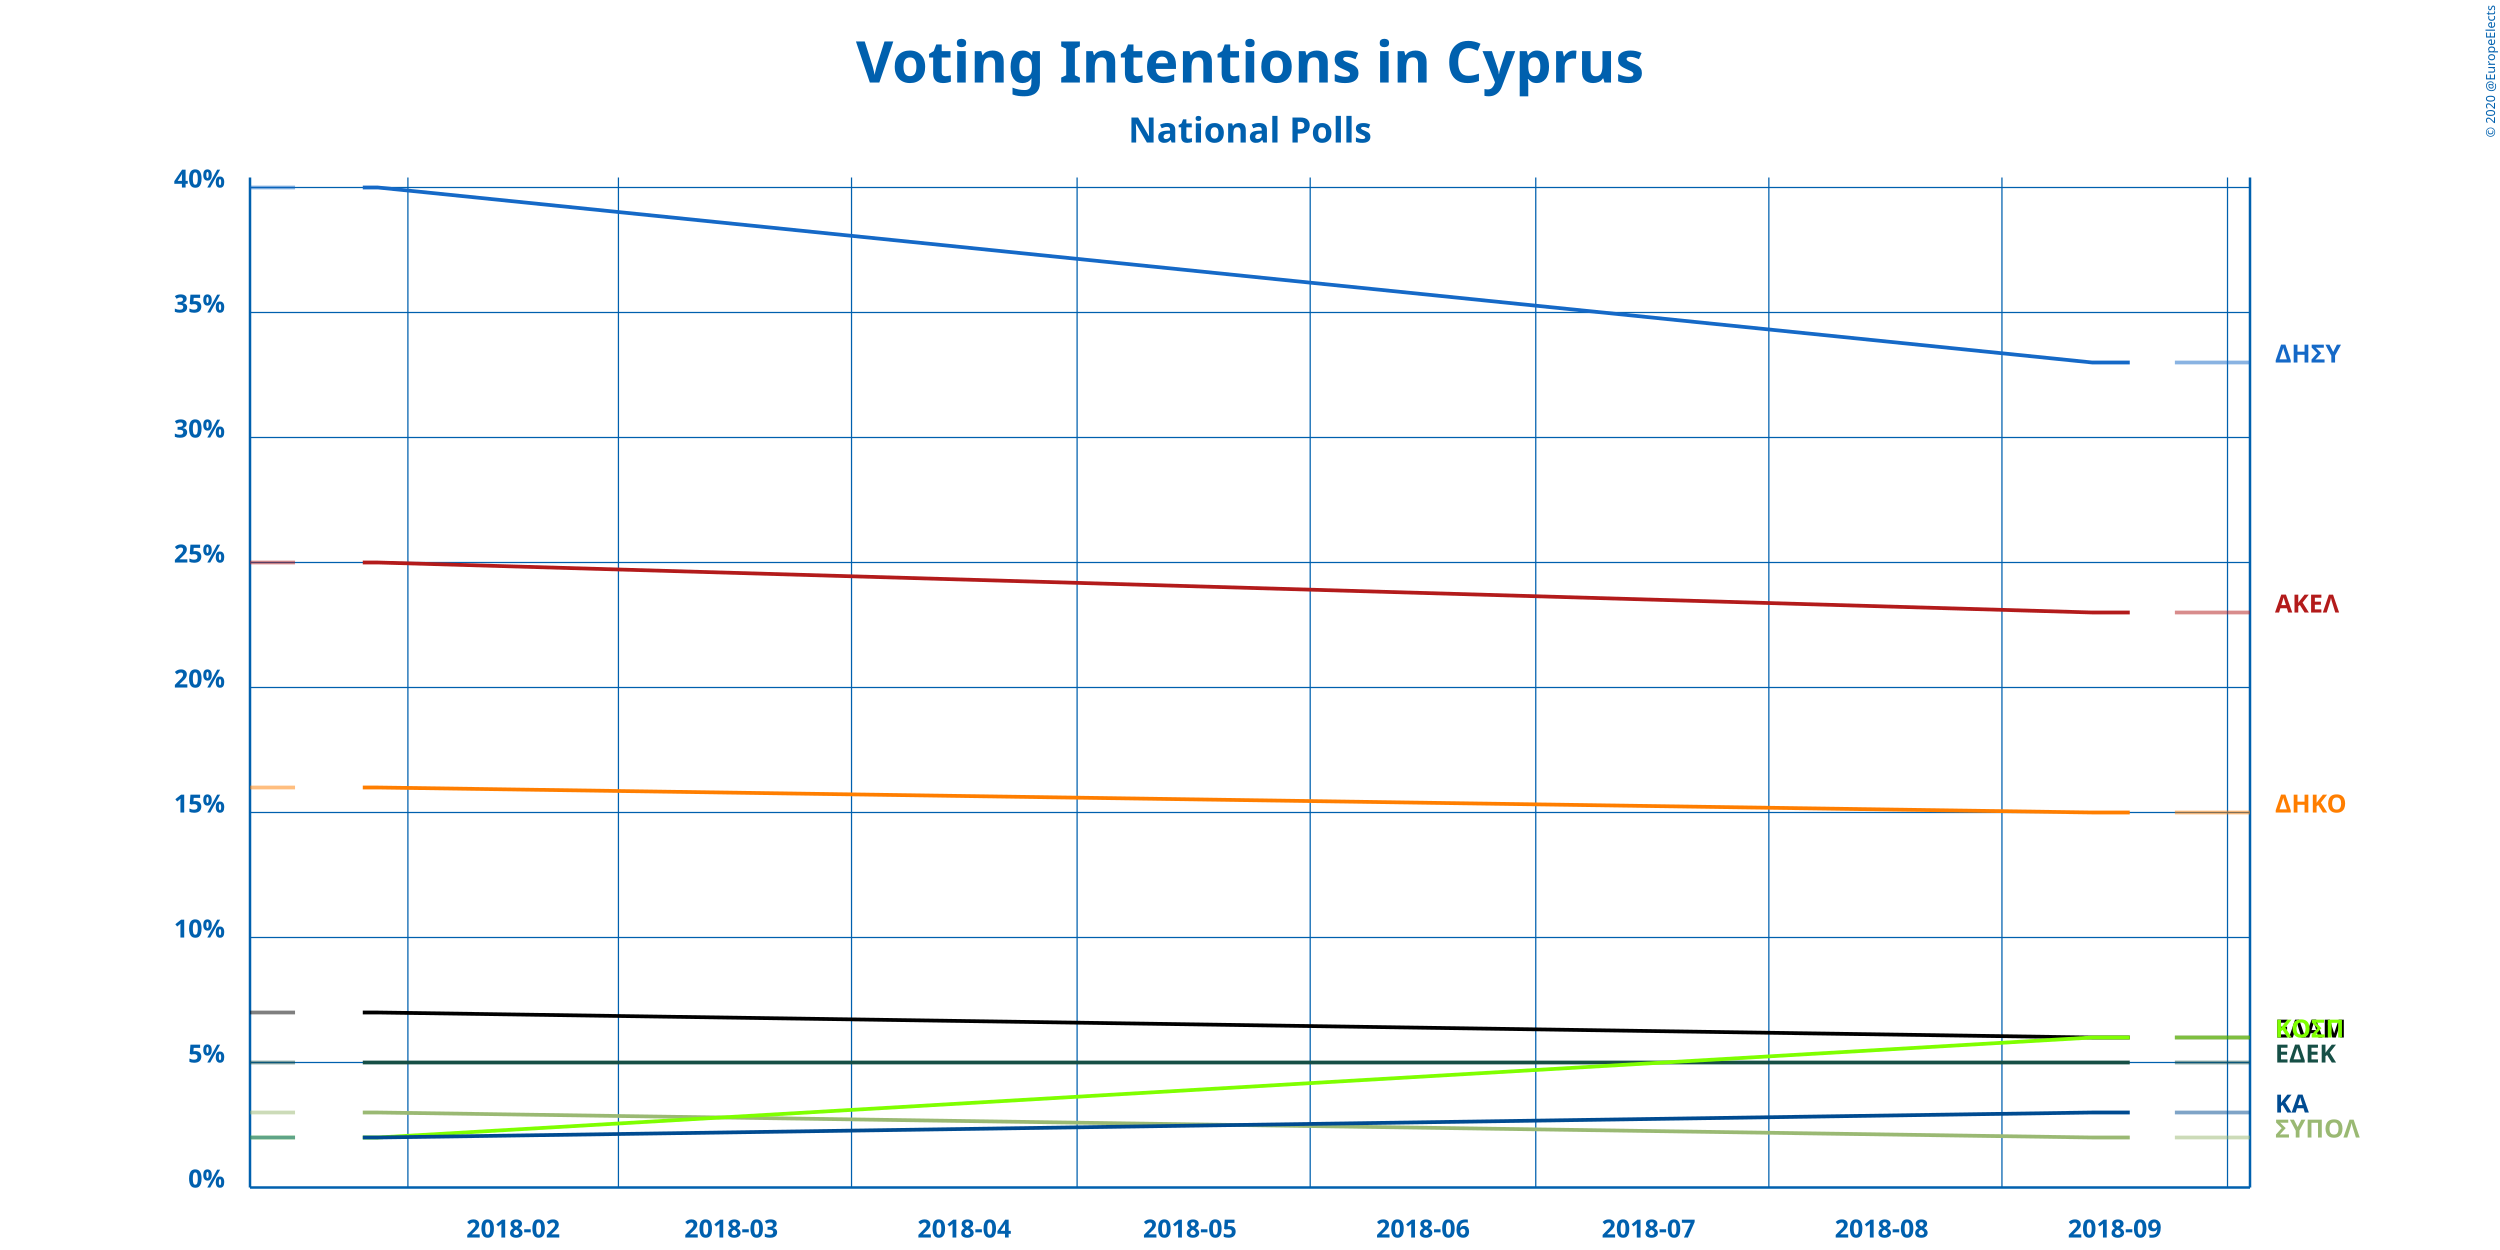
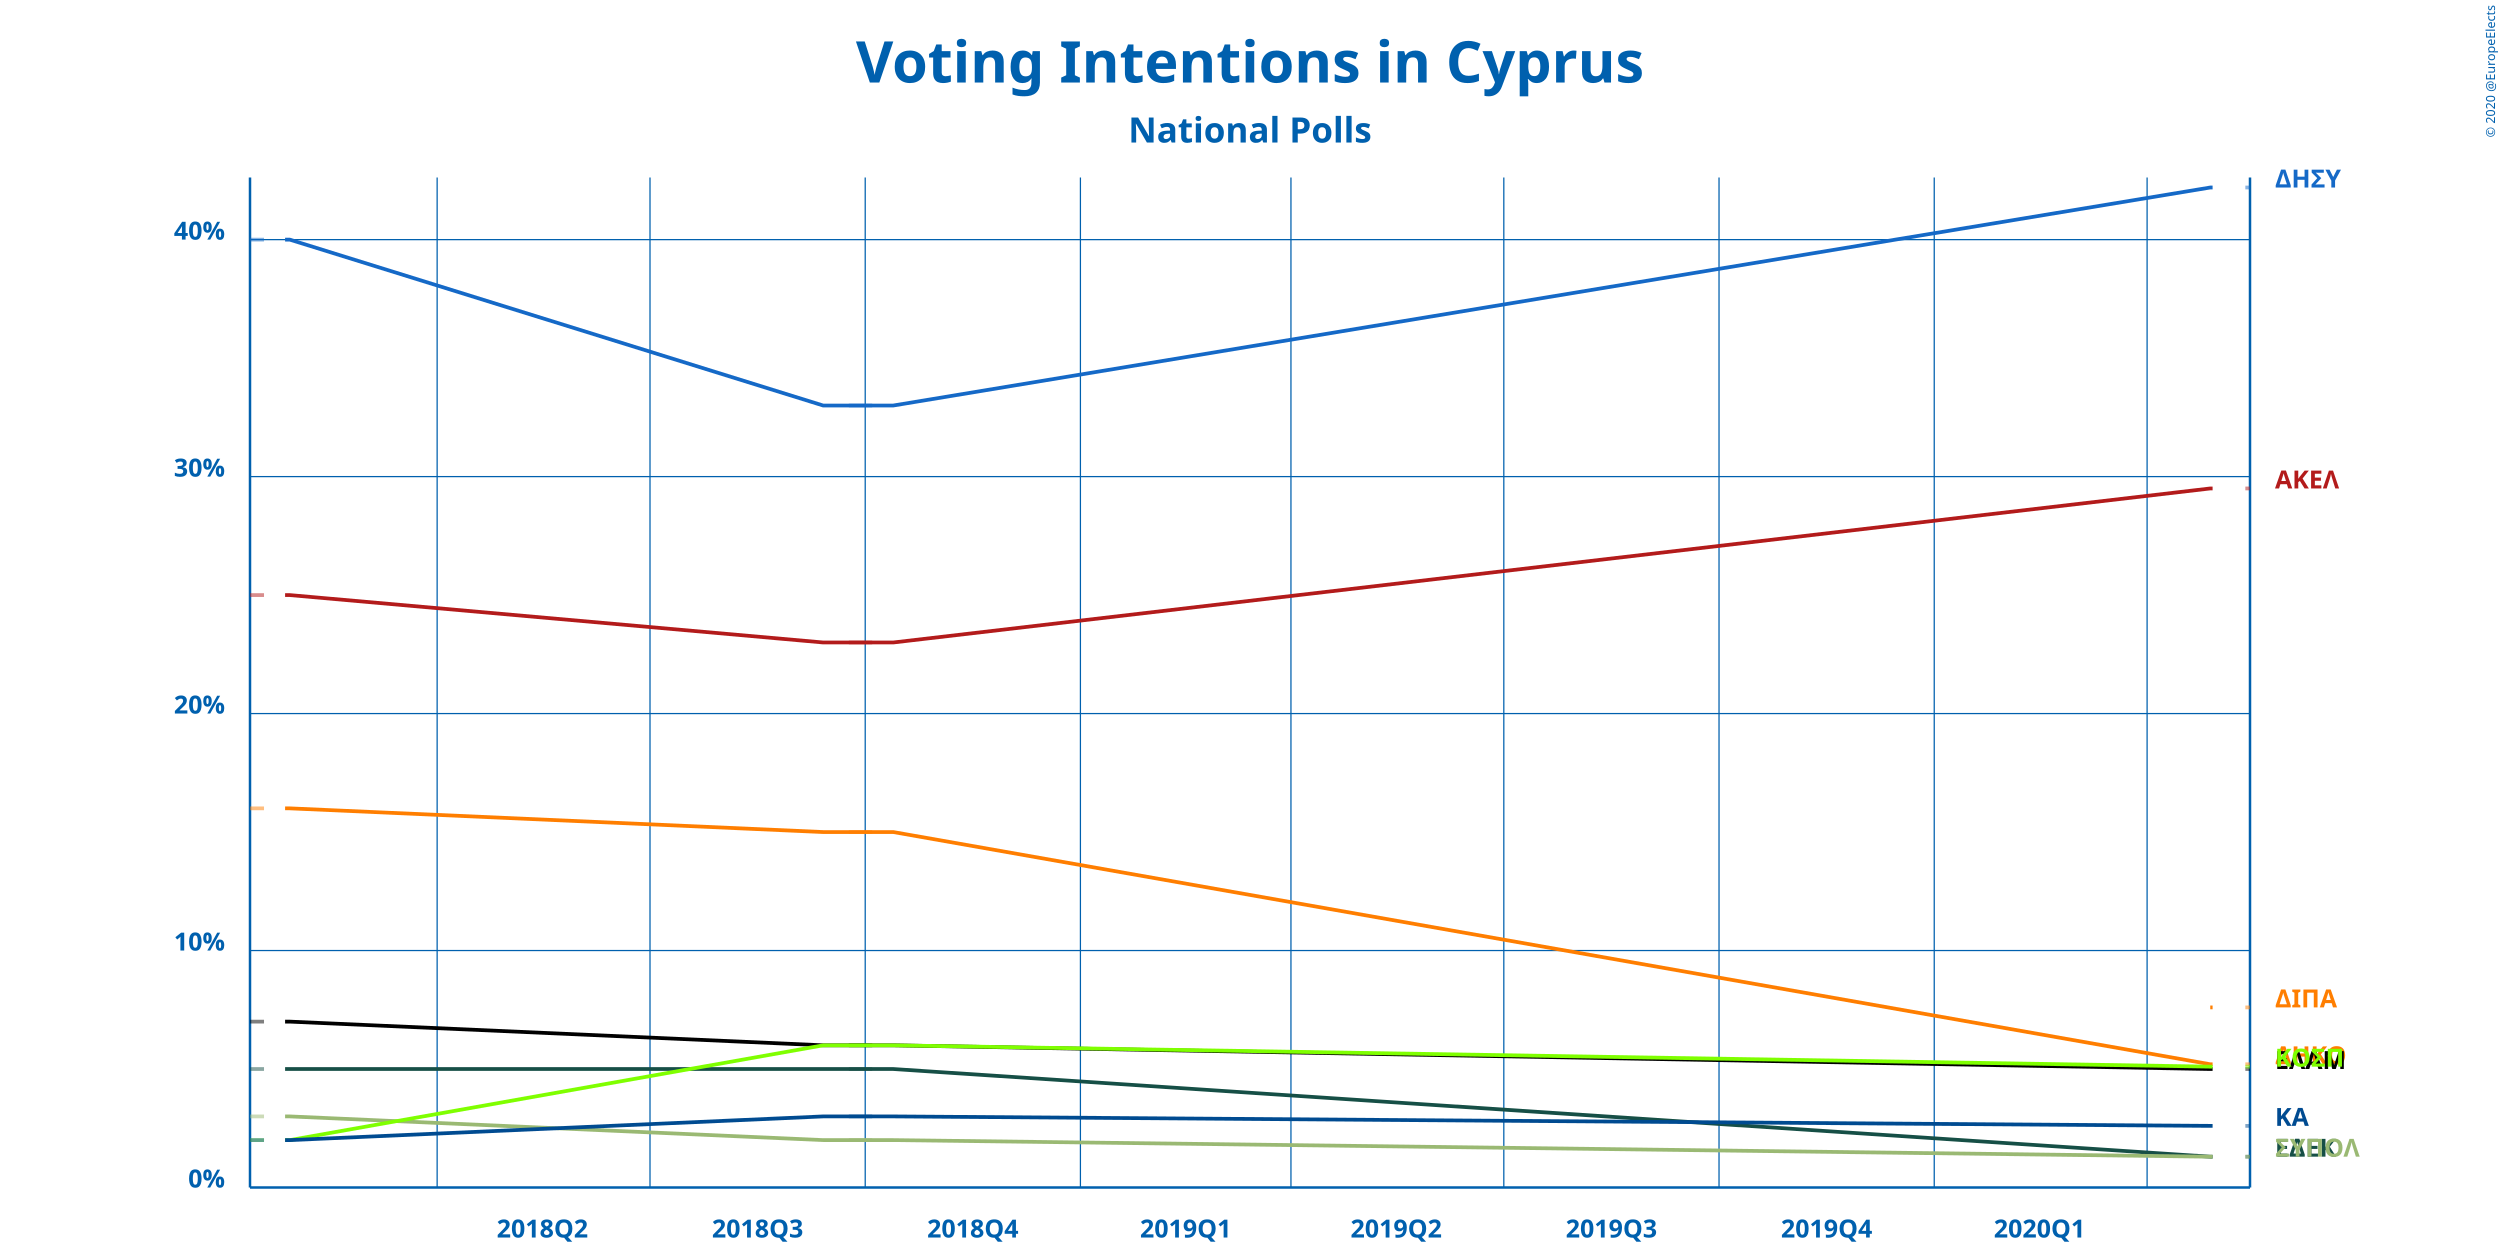
<svg HEIGHT="1000" WIDTH="2000">
  <rect fill="#FFFFFF" height="1000" stroke="none" width="2000" x="0" y="0" />
  <text fill="#0060AE" font-family="'Advent Pro'" font-size="46px" font-style="normal" font-weight="bold" text-align="center" text-anchor="middle" x="1000" y="66">Voting Intentions in Cyprus</text>
  <text fill="#0060AE" font-family="'Advent Pro'" font-size="28px" font-style="normal" font-weight="bold" text-align="center" text-anchor="middle" x="1000" y="114">National Polls</text>
  <text fill="#0060AE" font-family="'Advent Pro'" font-size="10px" font-style="normal" font-weight="normal" text-align="center" text-anchor="end" transform="rotate(270)" x="-4" y="1996">© 2020 @EuropeElects</text>
  <g>
    <g>
      <line stroke="#0060AE" stroke-width="2" x1="200.0" x2="1800.0" y1="950.0" y2="950.0" />
      <text fill="#0060AE" font-family="'Advent Pro'" font-size="20px" font-style="normal" font-weight="bold" text-align="center" text-anchor="end" x="180.0" y="950.0">0%</text>
      <line stroke="#0060AE" stroke-width="2" x1="200.0" x2="200.0" y1="950.0" y2="142.0" />
      <line stroke="#0060AE" stroke-width="2" x1="1800.0" x2="1800.0" y1="950.0" y2="142.0" />
-       <line stroke="#0060AE" stroke-width="1" x1="326.321" x2="326.321" y1="950.0" y2="142.0" />
-       <text fill="#0060AE" font-family="'Advent Pro'" font-size="20px" font-style="normal" font-weight="bold" text-align="center" text-anchor="middle" x="410.534" y="990.0">2018-02</text>
-       <line stroke="#0060AE" stroke-width="1" x1="494.748" x2="494.748" y1="950.0" y2="142.0" />
-       <text fill="#0060AE" font-family="'Advent Pro'" font-size="20px" font-style="normal" font-weight="bold" text-align="center" text-anchor="middle" x="584.977" y="990.0">2018-03</text>
-       <line stroke="#0060AE" stroke-width="1" x1="681.221" x2="681.221" y1="950.0" y2="142.0" />
-       <text fill="#0060AE" font-family="'Advent Pro'" font-size="20px" font-style="normal" font-weight="bold" text-align="center" text-anchor="middle" x="771.45" y="990.0">2018-04</text>
-       <line stroke="#0060AE" stroke-width="1" x1="861.679" x2="861.679" y1="950.0" y2="142.0" />
-       <text fill="#0060AE" font-family="'Advent Pro'" font-size="20px" font-style="normal" font-weight="bold" text-align="center" text-anchor="middle" x="951.908" y="990.0">2018-05</text>
-       <line stroke="#0060AE" stroke-width="1" x1="1048.152" x2="1048.152" y1="950.0" y2="142.0" />
-       <text fill="#0060AE" font-family="'Advent Pro'" font-size="20px" font-style="normal" font-weight="bold" text-align="center" text-anchor="middle" x="1138.381" y="990.0">2018-06</text>
-       <line stroke="#0060AE" stroke-width="1" x1="1228.61" x2="1228.61" y1="950.0" y2="142.0" />
-       <text fill="#0060AE" font-family="'Advent Pro'" font-size="20px" font-style="normal" font-weight="bold" text-align="center" text-anchor="middle" x="1318.839" y="990.0">2018-07</text>
-       <line stroke="#0060AE" stroke-width="1" x1="1415.083" x2="1415.083" y1="950.0" y2="142.0" />
-       <text fill="#0060AE" font-family="'Advent Pro'" font-size="20px" font-style="normal" font-weight="bold" text-align="center" text-anchor="middle" x="1505.312" y="990.0">2018-08</text>
-       <line stroke="#0060AE" stroke-width="1" x1="1601.556" x2="1601.556" y1="950.0" y2="142.0" />
-       <text fill="#0060AE" font-family="'Advent Pro'" font-size="20px" font-style="normal" font-weight="bold" text-align="center" text-anchor="middle" x="1691.785" y="990.0">2018-09</text>
-       <line stroke="#0060AE" stroke-width="1" x1="1782.014" x2="1782.014" y1="950.0" y2="142.0" />
-       <line stroke="#0060AE" stroke-width="1" x1="200.0" x2="1800.0" y1="850.0" y2="850.0" />
-       <text fill="#0060AE" font-family="'Advent Pro'" font-size="20px" font-style="normal" font-weight="bold" text-align="center" text-anchor="end" x="180.0" y="850.0">5%</text>
-       <line stroke="#0060AE" stroke-width="1" x1="200.0" x2="1800.0" y1="750.0" y2="750.0" />
-       <text fill="#0060AE" font-family="'Advent Pro'" font-size="20px" font-style="normal" font-weight="bold" text-align="center" text-anchor="end" x="180.0" y="750.0">10%</text>
-       <line stroke="#0060AE" stroke-width="1" x1="200.0" x2="1800.0" y1="650.0" y2="650.0" />
-       <text fill="#0060AE" font-family="'Advent Pro'" font-size="20px" font-style="normal" font-weight="bold" text-align="center" text-anchor="end" x="180.0" y="650.0">15%</text>
-       <line stroke="#0060AE" stroke-width="1" x1="200.0" x2="1800.0" y1="550.0" y2="550.0" />
-       <text fill="#0060AE" font-family="'Advent Pro'" font-size="20px" font-style="normal" font-weight="bold" text-align="center" text-anchor="end" x="180.0" y="550.0">20%</text>
-       <line stroke="#0060AE" stroke-width="1" x1="200.0" x2="1800.0" y1="450.0" y2="450.0" />
-       <text fill="#0060AE" font-family="'Advent Pro'" font-size="20px" font-style="normal" font-weight="bold" text-align="center" text-anchor="end" x="180.0" y="450.0">25%</text>
-       <line stroke="#0060AE" stroke-width="1" x1="200.0" x2="1800.0" y1="350.0" y2="350.0" />
-       <text fill="#0060AE" font-family="'Advent Pro'" font-size="20px" font-style="normal" font-weight="bold" text-align="center" text-anchor="end" x="180.0" y="350.0">30%</text>
-       <line stroke="#0060AE" stroke-width="1" x1="200.0" x2="1800.0" y1="250.0" y2="250.0" />
-       <text fill="#0060AE" font-family="'Advent Pro'" font-size="20px" font-style="normal" font-weight="bold" text-align="center" text-anchor="end" x="180.0" y="250.0">35%</text>
-       <line stroke="#0060AE" stroke-width="1" x1="200.0" x2="1800.0" y1="150.0" y2="150.0" />
-       <text fill="#0060AE" font-family="'Advent Pro'" font-size="20px" font-style="normal" font-weight="bold" text-align="center" text-anchor="end" x="180.0" y="150.0">40%</text>
+       <line stroke="#0060AE" stroke-width="1" x1="349.709" x2="349.709" y1="950.0" y2="142.0" />
+       <text fill="#0060AE" font-family="'Advent Pro'" font-size="20px" font-style="normal" font-weight="bold" text-align="center" text-anchor="middle" x="433.921" y="990.0">2018Q2</text>
+       <line stroke="#0060AE" stroke-width="1" x1="520.004" x2="520.004" y1="950.0" y2="142.0" />
+       <text fill="#0060AE" font-family="'Advent Pro'" font-size="20px" font-style="normal" font-weight="bold" text-align="center" text-anchor="middle" x="606.087" y="990.0">2018Q3</text>
+       <line stroke="#0060AE" stroke-width="1" x1="692.169" x2="692.169" y1="950.0" y2="142.0" />
+       <text fill="#0060AE" font-family="'Advent Pro'" font-size="20px" font-style="normal" font-weight="bold" text-align="center" text-anchor="middle" x="778.252" y="990.0">2018Q4</text>
+       <line stroke="#0060AE" stroke-width="1" x1="864.335" x2="864.335" y1="950.0" y2="142.0" />
+       <text fill="#0060AE" font-family="'Advent Pro'" font-size="20px" font-style="normal" font-weight="bold" text-align="center" text-anchor="middle" x="948.547" y="990.0">2019Q1</text>
+       <line stroke="#0060AE" stroke-width="1" x1="1032.758" x2="1032.758" y1="950.0" y2="142.0" />
+       <text fill="#0060AE" font-family="'Advent Pro'" font-size="20px" font-style="normal" font-weight="bold" text-align="center" text-anchor="middle" x="1116.97" y="990.0">2019Q2</text>
+       <line stroke="#0060AE" stroke-width="1" x1="1203.053" x2="1203.053" y1="950.0" y2="142.0" />
+       <text fill="#0060AE" font-family="'Advent Pro'" font-size="20px" font-style="normal" font-weight="bold" text-align="center" text-anchor="middle" x="1289.136" y="990.0">2019Q3</text>
+       <line stroke="#0060AE" stroke-width="1" x1="1375.218" x2="1375.218" y1="950.0" y2="142.0" />
+       <text fill="#0060AE" font-family="'Advent Pro'" font-size="20px" font-style="normal" font-weight="bold" text-align="center" text-anchor="middle" x="1461.301" y="990.0">2019Q4</text>
+       <line stroke="#0060AE" stroke-width="1" x1="1547.384" x2="1547.384" y1="950.0" y2="142.0" />
+       <text fill="#0060AE" font-family="'Advent Pro'" font-size="20px" font-style="normal" font-weight="bold" text-align="center" text-anchor="middle" x="1631.596" y="990.0">2020Q1</text>
+       <line stroke="#0060AE" stroke-width="1" x1="1717.679" x2="1717.679" y1="950.0" y2="142.0" />
+       <line stroke="#0060AE" stroke-width="1" x1="200.0" x2="1800.0" y1="760.427" y2="760.427" />
+       <text fill="#0060AE" font-family="'Advent Pro'" font-size="20px" font-style="normal" font-weight="bold" text-align="center" text-anchor="end" x="180.0" y="760.427">10%</text>
+       <line stroke="#0060AE" stroke-width="1" x1="200.0" x2="1800.0" y1="570.853" y2="570.853" />
+       <text fill="#0060AE" font-family="'Advent Pro'" font-size="20px" font-style="normal" font-weight="bold" text-align="center" text-anchor="end" x="180.0" y="570.853">20%</text>
+       <line stroke="#0060AE" stroke-width="1" x1="200.0" x2="1800.0" y1="381.28" y2="381.28" />
+       <text fill="#0060AE" font-family="'Advent Pro'" font-size="20px" font-style="normal" font-weight="bold" text-align="center" text-anchor="end" x="180.0" y="381.28">30%</text>
+       <line stroke="#0060AE" stroke-width="1" x1="200.0" x2="1800.0" y1="191.706" y2="191.706" />
+       <text fill="#0060AE" font-family="'Advent Pro'" font-size="20px" font-style="normal" font-weight="bold" text-align="center" text-anchor="end" x="180.0" y="191.706">40%</text>
    </g>
    <g>
-       <line stroke="#1569C7" stroke-opacity="0.5" stroke-width="3" x1="1739.908" x2="1800.0" y1="290.0" y2="290.0" />
-       <line stroke="#B31B1B" stroke-opacity="0.5" stroke-width="3" x1="1739.908" x2="1800.0" y1="490.0" y2="490.0" />
-       <line stroke="#FF7E00" stroke-opacity="0.5" stroke-width="3" x1="1739.908" x2="1800.0" y1="650.0" y2="650.0" />
-       <line stroke="#000000" stroke-opacity="0.5" stroke-width="3" x1="1739.908" x2="1800.0" y1="830.0" y2="830.0" />
-       <line stroke="#164F46" stroke-opacity="0.5" stroke-width="3" x1="1739.908" x2="1800.0" y1="850.0" y2="850.0" />
-       <line stroke="#9AB973" stroke-opacity="0.5" stroke-width="3" x1="1739.908" x2="1800.0" y1="910.0" y2="910.0" />
-       <line stroke="#7FFF00" stroke-opacity="0.5" stroke-width="3" x1="1739.908" x2="1800.0" y1="830.0" y2="830.0" />
-       <line stroke="#004B91" stroke-opacity="0.5" stroke-width="3" x1="1739.908" x2="1800.0" y1="890.0" y2="890.0" />
-       <line stroke="#1569C7" stroke-opacity="0.5" stroke-width="3" x1="200.0" x2="236.031" y1="150.0" y2="150.0" />
-       <line stroke="#B31B1B" stroke-opacity="0.5" stroke-width="3" x1="200.0" x2="236.031" y1="450.0" y2="450.0" />
-       <line stroke="#FF7E00" stroke-opacity="0.5" stroke-width="3" x1="200.0" x2="236.031" y1="630.0" y2="630.0" />
-       <line stroke="#000000" stroke-opacity="0.5" stroke-width="3" x1="200.0" x2="236.031" y1="810.0" y2="810.0" />
-       <line stroke="#164F46" stroke-opacity="0.5" stroke-width="3" x1="200.0" x2="236.031" y1="850.0" y2="850.0" />
-       <line stroke="#9AB973" stroke-opacity="0.5" stroke-width="3" x1="200.0" x2="236.031" y1="890.0" y2="890.0" />
-       <line stroke="#7FFF00" stroke-opacity="0.5" stroke-width="3" x1="200.0" x2="236.031" y1="910.0" y2="910.0" />
-       <line stroke="#004B91" stroke-opacity="0.5" stroke-width="3" x1="200.0" x2="236.031" y1="910.0" y2="910.0" />
+       <line stroke="#1569C7" stroke-opacity="0.5" stroke-width="3" x1="1796.276" x2="1800.0" y1="150.0" y2="150.0" />
+       <line stroke="#B31B1B" stroke-opacity="0.5" stroke-width="3" x1="1796.276" x2="1800.0" y1="390.758" y2="390.758" />
+       <line stroke="#FF7E00" stroke-opacity="0.5" stroke-width="3" x1="1796.276" x2="1800.0" y1="851.422" y2="851.422" />
+       <line stroke="#000000" stroke-opacity="0.5" stroke-width="3" x1="1796.276" x2="1800.0" y1="855.213" y2="855.213" />
+       <line stroke="#164F46" stroke-opacity="0.5" stroke-width="3" x1="1796.276" x2="1800.0" y1="925.355" y2="925.355" />
+       <line stroke="#9AB973" stroke-opacity="0.5" stroke-width="3" x1="1796.276" x2="1800.0" y1="925.355" y2="925.355" />
+       <line stroke="#7FFF00" stroke-opacity="0.5" stroke-width="3" x1="1796.276" x2="1800.0" y1="853.318" y2="853.318" />
+       <line stroke="#004B91" stroke-opacity="0.5" stroke-width="3" x1="1796.276" x2="1800.0" y1="900.711" y2="900.711" />
+       <line stroke="#FF7E00" stroke-opacity="0.5" stroke-width="3" x1="1796.276" x2="1800.0" y1="805.924" y2="805.924" />
+       <line stroke="#1569C7" stroke-opacity="0.5" stroke-width="3" x1="679.07" x2="697.765" y1="324.408" y2="324.408" />
+       <line stroke="#B31B1B" stroke-opacity="0.5" stroke-width="3" x1="679.07" x2="697.765" y1="513.981" y2="513.981" />
+       <line stroke="#FF7E00" stroke-opacity="0.5" stroke-width="3" x1="679.07" x2="697.765" y1="665.64" y2="665.64" />
+       <line stroke="#000000" stroke-opacity="0.5" stroke-width="3" x1="679.07" x2="697.765" y1="836.256" y2="836.256" />
+       <line stroke="#164F46" stroke-opacity="0.5" stroke-width="3" x1="679.07" x2="697.765" y1="855.213" y2="855.213" />
+       <line stroke="#9AB973" stroke-opacity="0.5" stroke-width="3" x1="679.07" x2="697.765" y1="912.085" y2="912.085" />
+       <line stroke="#7FFF00" stroke-opacity="0.5" stroke-width="3" x1="679.07" x2="697.765" y1="836.256" y2="836.256" />
+       <line stroke="#004B91" stroke-opacity="0.5" stroke-width="3" x1="679.07" x2="697.765" y1="893.128" y2="893.128" />
+       <line stroke="#1569C7" stroke-opacity="0.5" stroke-width="3" x1="200.0" x2="211.209" y1="191.706" y2="191.706" />
+       <line stroke="#B31B1B" stroke-opacity="0.5" stroke-width="3" x1="200.0" x2="211.209" y1="476.066" y2="476.066" />
+       <line stroke="#FF7E00" stroke-opacity="0.5" stroke-width="3" x1="200.0" x2="211.209" y1="646.682" y2="646.682" />
+       <line stroke="#000000" stroke-opacity="0.5" stroke-width="3" x1="200.0" x2="211.209" y1="817.299" y2="817.299" />
+       <line stroke="#164F46" stroke-opacity="0.5" stroke-width="3" x1="200.0" x2="211.209" y1="855.213" y2="855.213" />
+       <line stroke="#9AB973" stroke-opacity="0.5" stroke-width="3" x1="200.0" x2="211.209" y1="893.128" y2="893.128" />
+       <line stroke="#7FFF00" stroke-opacity="0.5" stroke-width="3" x1="200.0" x2="211.209" y1="912.085" y2="912.085" />
+       <line stroke="#004B91" stroke-opacity="0.5" stroke-width="3" x1="200.0" x2="211.209" y1="912.085" y2="912.085" />
    </g>
    <g>
-       <polyline fill="none" points="290.229,150.0 296.244,150.0 302.259,150.0                                                                                                                                                                                                                                    1673.74,290.0 1679.755,290.0 1685.77,290.0 1691.785,290.0 1697.801,290.0 1703.816,290.0" stroke="#1569C7" stroke-width="3" />
-       <text fill="#1569C7" font-family="'Advent Pro'" font-size="20px" font-style="normal" font-weight="bold" text-align="center" text-anchor="start" x="1820.0" y="290.0">ΔΗΣΥ</text>
-       <polyline fill="none" points="290.229,450.0 296.244,450.0 302.259,450.0                                                                                                                                                                                                                                    1673.74,490.0 1679.755,490.0 1685.77,490.0 1691.785,490.0 1697.801,490.0 1703.816,490.0" stroke="#B31B1B" stroke-width="3" />
-       <text fill="#B31B1B" font-family="'Advent Pro'" font-size="20px" font-style="normal" font-weight="bold" text-align="center" text-anchor="start" x="1820.0" y="490.0">ΑΚΕΛ</text>
-       <polyline fill="none" points="290.229,630.0 296.244,630.0 302.259,630.0                                                                                                                                                                                                                                    1673.74,650.0 1679.755,650.0 1685.77,650.0 1691.785,650.0 1697.801,650.0 1703.816,650.0" stroke="#FF7E00" stroke-width="3" />
-       <text fill="#FF7E00" font-family="'Advent Pro'" font-size="20px" font-style="normal" font-weight="bold" text-align="center" text-anchor="start" x="1820.0" y="650.0">ΔΗΚΟ</text>
-       <polyline fill="none" points="290.229,810.0 296.244,810.0 302.259,810.0                                                                                                                                                                                                                                    1673.74,830.0 1679.755,830.0 1685.77,830.0 1691.785,830.0 1697.801,830.0 1703.816,830.0" stroke="#000000" stroke-width="3" />
-       <text fill="#000000" font-family="'Advent Pro'" font-size="20px" font-style="normal" font-weight="bold" text-align="center" text-anchor="start" x="1820.0" y="830.0">ΕΛΑΜ</text>
-       <polyline fill="none" points="290.229,850.0 296.244,850.0 302.259,850.0                                                                                                                                                                                                                                    1673.74,850.0 1679.755,850.0 1685.77,850.0 1691.785,850.0 1697.801,850.0 1703.816,850.0" stroke="#164F46" stroke-width="3" />
-       <text fill="#164F46" font-family="'Advent Pro'" font-size="20px" font-style="normal" font-weight="bold" text-align="center" text-anchor="start" x="1820.0" y="850.0">ΕΔΕΚ</text>
-       <polyline fill="none" points="290.229,890.0 296.244,890.0 302.259,890.0                                                                                                                                                                                                                                    1673.74,910.0 1679.755,910.0 1685.77,910.0 1691.785,910.0 1697.801,910.0 1703.816,910.0" stroke="#9AB973" stroke-width="3" />
-       <text fill="#9AB973" font-family="'Advent Pro'" font-size="20px" font-style="normal" font-weight="bold" text-align="center" text-anchor="start" x="1820.0" y="910.0">ΣΥΠΟΛ</text>
-       <polyline fill="none" points="290.229,910.0 296.244,910.0 302.259,910.0                                                                                                                                                                                                                                    1673.74,830.0 1679.755,830.0 1685.77,830.0 1691.785,830.0 1697.801,830.0 1703.816,830.0" stroke="#7FFF00" stroke-width="3" />
-       <text fill="#7FFF00" font-family="'Advent Pro'" font-size="20px" font-style="normal" font-weight="bold" text-align="center" text-anchor="start" x="1820.0" y="830.0">ΚΟΣΠ</text>
-       <polyline fill="none" points="290.229,910.0 296.244,910.0 302.259,910.0                                                                                                                                                                                                                                    1673.74,890.0 1679.755,890.0 1685.77,890.0 1691.785,890.0 1697.801,890.0 1703.816,890.0" stroke="#004B91" stroke-width="3" />
-       <text fill="#004B91" font-family="'Advent Pro'" font-size="20px" font-style="normal" font-weight="bold" text-align="center" text-anchor="start" x="1820.0" y="890.0">ΚΑ</text>
+       <polyline fill="none" points="228.071,191.706 229.942,191.706 231.813,191.706                                                                                                                                                                                                                                    658.485,324.408 660.356,324.408 662.228,324.408 664.099,324.408 665.97,324.408 667.842,324.408 669.713,324.408 671.584,324.408 673.456,324.408 675.327,324.408 677.199,324.408 679.07,324.408 680.941,324.408 682.813,324.408 684.684,324.408 686.555,324.408 688.427,324.408 690.298,324.408 692.169,324.408 694.041,324.408 695.912,324.408 697.784,324.408 699.655,324.408 701.526,324.408 703.398,324.408 705.269,324.408 707.14,324.408 709.012,324.408 710.883,324.408 712.755,324.408 714.626,324.408                                                                                                                                                                                                                                                                                                                                                                                                                                                                                                                                                                                   1768.205,150.0 1770.077,150.0" stroke="#1569C7" stroke-width="3" />
+       <text fill="#1569C7" font-family="'Advent Pro'" font-size="20px" font-style="normal" font-weight="bold" text-align="center" text-anchor="start" x="1820.0" y="150.0">ΔΗΣΥ</text>
+       <polyline fill="none" points="228.071,476.066 229.942,476.066 231.813,476.066                                                                                                                                                                                                                                    658.485,513.981 660.356,513.981 662.228,513.981 664.099,513.981 665.97,513.981 667.842,513.981 669.713,513.981 671.584,513.981 673.456,513.981 675.327,513.981 677.199,513.981 679.07,513.981 680.941,513.981 682.813,513.981 684.684,513.981 686.555,513.981 688.427,513.981 690.298,513.981 692.169,513.981 694.041,513.981 695.912,513.981 697.784,513.981 699.655,513.981 701.526,513.981 703.398,513.981 705.269,513.981 707.14,513.981 709.012,513.981 710.883,513.981 712.755,513.981 714.626,513.981                                                                                                                                                                                                                                                                                                                                                                                                                                                                                                                                                                                   1768.205,390.758 1770.077,390.758" stroke="#B31B1B" stroke-width="3" />
+       <text fill="#B31B1B" font-family="'Advent Pro'" font-size="20px" font-style="normal" font-weight="bold" text-align="center" text-anchor="start" x="1820.0" y="390.758">ΑΚΕΛ</text>
+       <polyline fill="none" points="228.071,646.682 229.942,646.682 231.813,646.682                                                                                                                                                                                                                                    658.485,665.64 660.356,665.64 662.228,665.64 664.099,665.64 665.97,665.64 667.842,665.64 669.713,665.64 671.584,665.64 673.456,665.64 675.327,665.64 677.199,665.64 679.07,665.64 680.941,665.64 682.813,665.64 684.684,665.64 686.555,665.64 688.427,665.64 690.298,665.64 692.169,665.64 694.041,665.64 695.912,665.64 697.784,665.64 699.655,665.64 701.526,665.64 703.398,665.64 705.269,665.64 707.14,665.64 709.012,665.64 710.883,665.64 712.755,665.64 714.626,665.64                                                                                                                                                                                                                                                                                                                                                                                                                                                                                                                                                                                   1768.205,851.422 1770.077,851.422" stroke="#FF7E00" stroke-width="3" />
+       <text fill="#FF7E00" font-family="'Advent Pro'" font-size="20px" font-style="normal" font-weight="bold" text-align="center" text-anchor="start" x="1820.0" y="851.422">ΔΗΚΟ</text>
+       <polyline fill="none" points="228.071,817.299 229.942,817.299 231.813,817.299                                                                                                                                                                                                                                    658.485,836.256 660.356,836.256 662.228,836.256 664.099,836.256 665.97,836.256 667.842,836.256 669.713,836.256 671.584,836.256 673.456,836.256 675.327,836.256 677.199,836.256 679.07,836.256 680.941,836.256 682.813,836.256 684.684,836.256 686.555,836.256 688.427,836.256 690.298,836.256 692.169,836.256 694.041,836.256 695.912,836.256 697.784,836.256 699.655,836.256 701.526,836.256 703.398,836.256 705.269,836.256 707.14,836.256 709.012,836.256 710.883,836.256 712.755,836.256 714.626,836.256                                                                                                                                                                                                                                                                                                                                                                                                                                                                                                                                                                                   1768.205,855.213 1770.077,855.213" stroke="#000000" stroke-width="3" />
+       <text fill="#000000" font-family="'Advent Pro'" font-size="20px" font-style="normal" font-weight="bold" text-align="center" text-anchor="start" x="1820.0" y="855.213">ΕΛΑΜ</text>
+       <polyline fill="none" points="228.071,855.213 229.942,855.213 231.813,855.213                                                                                                                                                                                                                                    658.485,855.213 660.356,855.213 662.228,855.213 664.099,855.213 665.97,855.213 667.842,855.213 669.713,855.213 671.584,855.213 673.456,855.213 675.327,855.213 677.199,855.213 679.07,855.213 680.941,855.213 682.813,855.213 684.684,855.213 686.555,855.213 688.427,855.213 690.298,855.213 692.169,855.213 694.041,855.213 695.912,855.213 697.784,855.213 699.655,855.213 701.526,855.213 703.398,855.213 705.269,855.213 707.14,855.213 709.012,855.213 710.883,855.213 712.755,855.213 714.626,855.213                                                                                                                                                                                                                                                                                                                                                                                                                                                                                                                                                                                   1768.205,925.355 1770.077,925.355" stroke="#164F46" stroke-width="3" />
+       <text fill="#164F46" font-family="'Advent Pro'" font-size="20px" font-style="normal" font-weight="bold" text-align="center" text-anchor="start" x="1820.0" y="925.355">ΕΔΕΚ</text>
+       <polyline fill="none" points="228.071,893.128 229.942,893.128 231.813,893.128                                                                                                                                                                                                                                    658.485,912.085 660.356,912.085 662.228,912.085 664.099,912.085 665.97,912.085 667.842,912.085 669.713,912.085 671.584,912.085 673.456,912.085 675.327,912.085 677.199,912.085 679.07,912.085 680.941,912.085 682.813,912.085 684.684,912.085 686.555,912.085 688.427,912.085 690.298,912.085 692.169,912.085 694.041,912.085 695.912,912.085 697.784,912.085 699.655,912.085 701.526,912.085 703.398,912.085 705.269,912.085 707.14,912.085 709.012,912.085 710.883,912.085 712.755,912.085 714.626,912.085                                                                                                                                                                                                                                                                                                                                                                                                                                                                                                                                                                                   1768.205,925.355 1770.077,925.355" stroke="#9AB973" stroke-width="3" />
+       <text fill="#9AB973" font-family="'Advent Pro'" font-size="20px" font-style="normal" font-weight="bold" text-align="center" text-anchor="start" x="1820.0" y="925.355">ΣΥΠΟΛ</text>
+       <polyline fill="none" points="228.071,912.085 229.942,912.085 231.813,912.085                                                                                                                                                                                                                                    658.485,836.256 660.356,836.256 662.228,836.256 664.099,836.256 665.97,836.256 667.842,836.256 669.713,836.256 671.584,836.256 673.456,836.256 675.327,836.256 677.199,836.256 679.07,836.256 680.941,836.256 682.813,836.256 684.684,836.256 686.555,836.256 688.427,836.256 690.298,836.256 692.169,836.256 694.041,836.256 695.912,836.256 697.784,836.256 699.655,836.256 701.526,836.256 703.398,836.256 705.269,836.256 707.14,836.256 709.012,836.256 710.883,836.256 712.755,836.256 714.626,836.256                                                                                                                                                                                                                                                                                                                                                                                                                                                                                                                                                                                   1768.205,853.318 1770.077,853.318" stroke="#7FFF00" stroke-width="3" />
+       <text fill="#7FFF00" font-family="'Advent Pro'" font-size="20px" font-style="normal" font-weight="bold" text-align="center" text-anchor="start" x="1820.0" y="853.318">ΚΟΣΠ</text>
+       <polyline fill="none" points="228.071,912.085 229.942,912.085 231.813,912.085                                                                                                                                                                                                                                    658.485,893.128 660.356,893.128 662.228,893.128 664.099,893.128 665.97,893.128 667.842,893.128 669.713,893.128 671.584,893.128 673.456,893.128 675.327,893.128 677.199,893.128 679.07,893.128 680.941,893.128 682.813,893.128 684.684,893.128 686.555,893.128 688.427,893.128 690.298,893.128 692.169,893.128 694.041,893.128 695.912,893.128 697.784,893.128 699.655,893.128 701.526,893.128 703.398,893.128 705.269,893.128 707.14,893.128 709.012,893.128 710.883,893.128 712.755,893.128 714.626,893.128                                                                                                                                                                                                                                                                                                                                                                                                                                                                                                                                                                                   1768.205,900.711 1770.077,900.711" stroke="#004B91" stroke-width="3" />
+       <text fill="#004B91" font-family="'Advent Pro'" font-size="20px" font-style="normal" font-weight="bold" text-align="center" text-anchor="start" x="1820.0" y="900.711">ΚΑ</text>
+       <polyline fill="none" points="                                                                                                                                                                                                                                                                                                                                                                                                                                                                                                                                                                                                                                                                                                                                                                                                                                                       1768.205,805.924 1770.077,805.924" stroke="#FF7E00" stroke-width="3" />
+       <text fill="#FF7E00" font-family="'Advent Pro'" font-size="20px" font-style="normal" font-weight="bold" text-align="center" text-anchor="start" x="1820.0" y="805.924">ΔΙΠΑ</text>
    </g>
  </g>
</svg>
